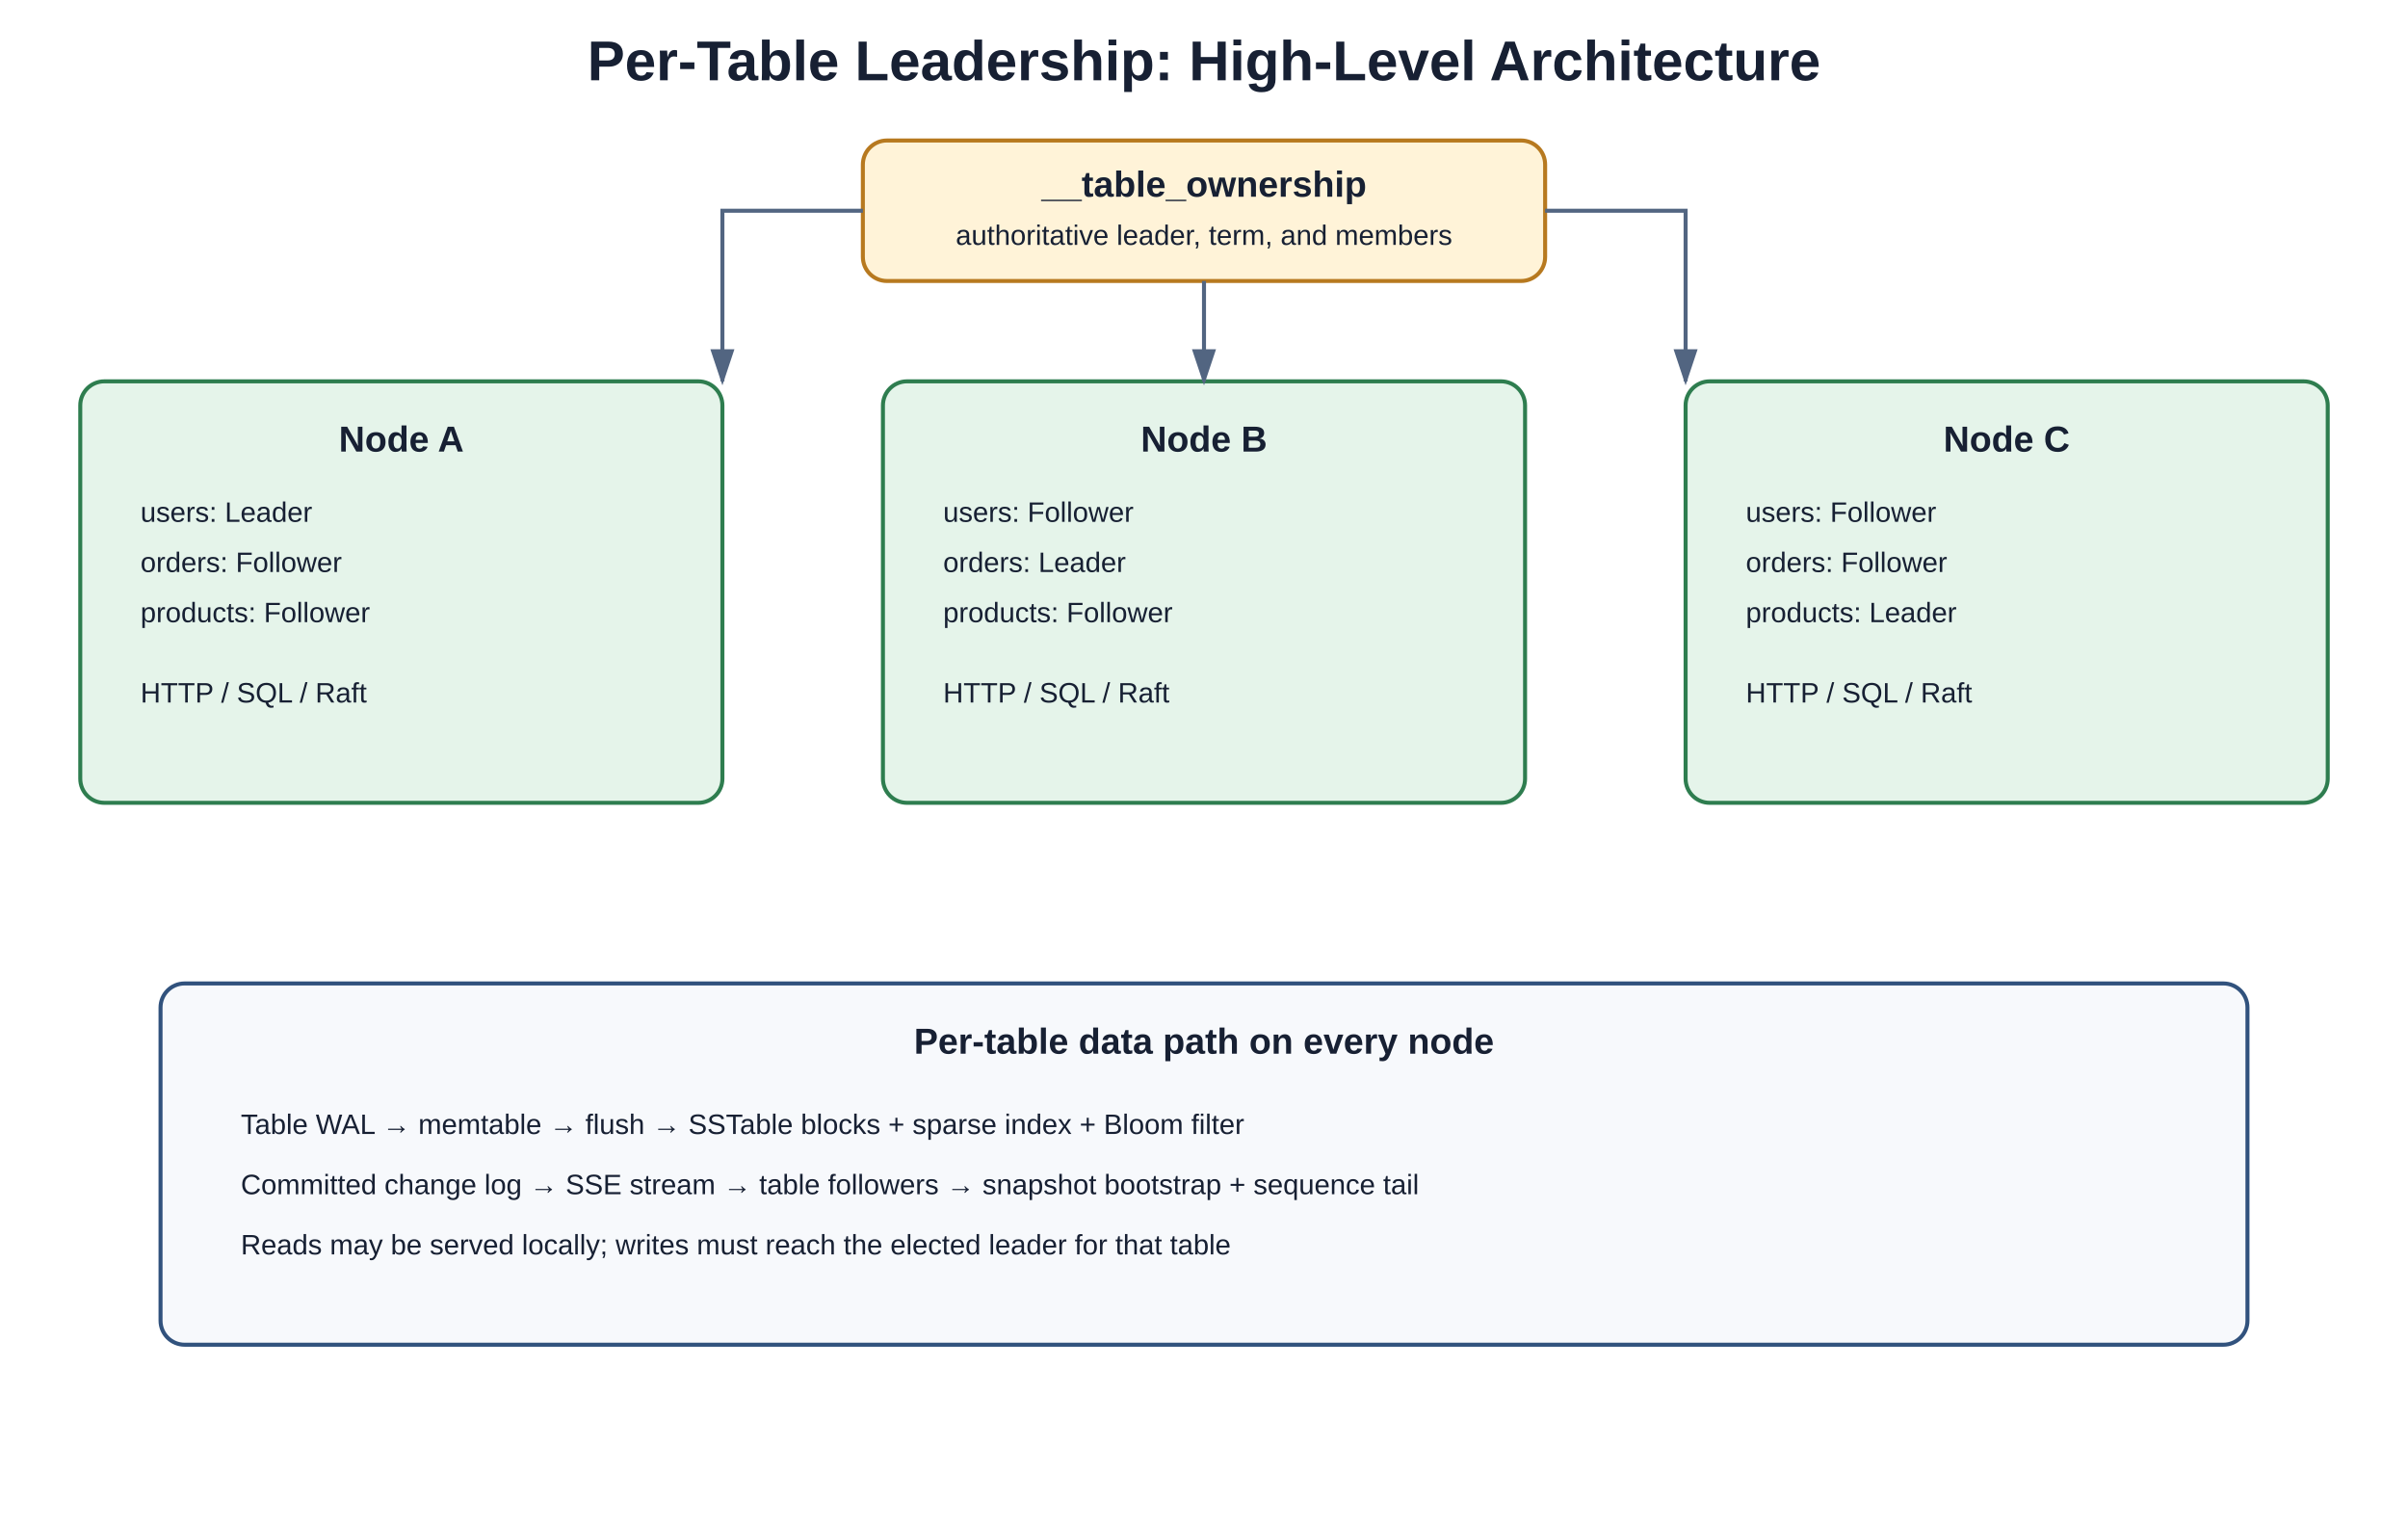
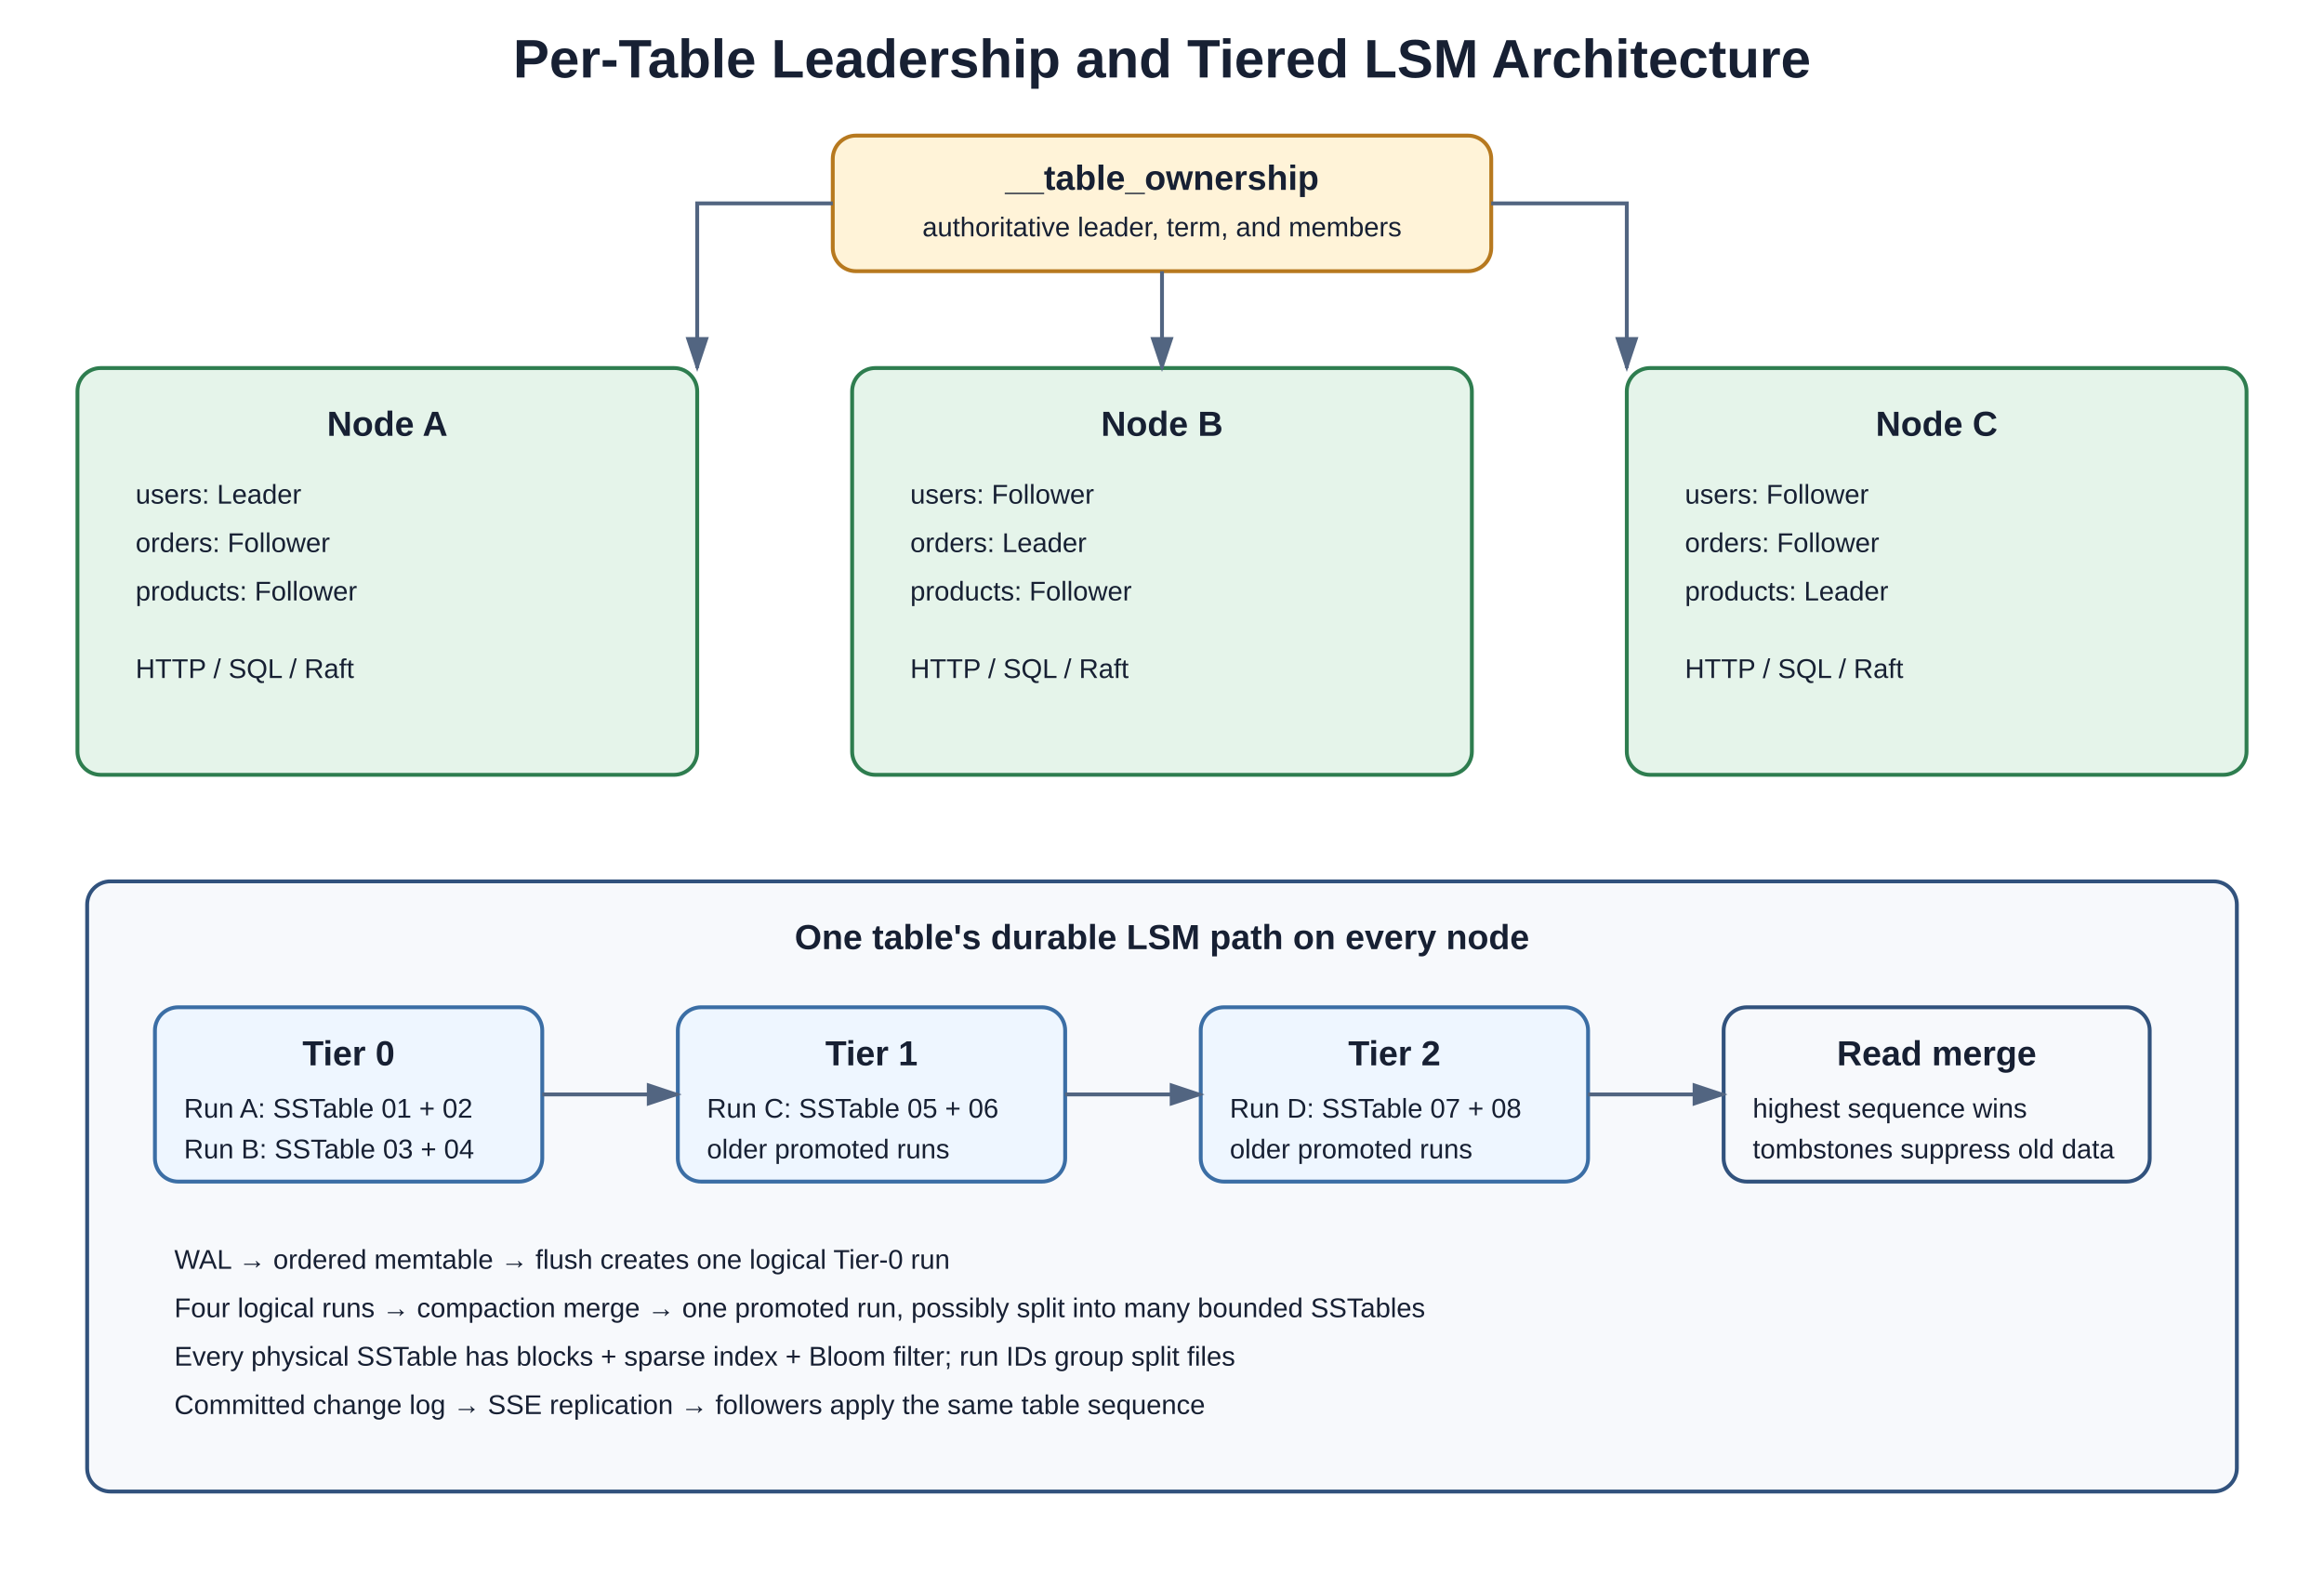
- <svg xmlns="http://www.w3.org/2000/svg" width="1200" height="760" viewBox="0 0 1200 760">
-   <style>text{font-family:Arial,sans-serif;fill:#172033} .title{font-size:28px;font-weight:700}.h{font-size:18px;font-weight:700}.t{font-size:14px}.box{fill:#f7f9fc;stroke:#31527d;stroke-width:2;rx:12}.leader{fill:#e5f4ea;stroke:#2e7d4f}.meta{fill:#fff3d8;stroke:#b7791f}.arrow{stroke:#526581;stroke-width:2;fill:none;marker-end:url(#a)}</style>
+ <svg xmlns="http://www.w3.org/2000/svg" width="1200" height="820" viewBox="0 0 1200 820">
+   <style>text{font-family:Arial,sans-serif;fill:#172033}.title{font-size:28px;font-weight:700}.h{font-size:18px;font-weight:700}.t{font-size:14px}.box{fill:#f7f9fc;stroke:#31527d;stroke-width:2;rx:12}.leader{fill:#e5f4ea;stroke:#2e7d4f}.meta{fill:#fff3d8;stroke:#b7791f}.tier{fill:#eef6ff;stroke:#3b6ea5}.arrow{stroke:#526581;stroke-width:2;fill:none;marker-end:url(#a)}</style>
  <defs>
    <marker id="a" markerWidth="10" markerHeight="10" refX="8" refY="3" orient="auto">
      <path d="M0,0 L9,3 L0,6 Z" fill="#526581" />
    </marker>
  </defs>
-   <text x="600" y="40" text-anchor="middle" class="title">Per-Table Leadership: High-Level Architecture</text>
+   <text x="600" y="40" text-anchor="middle" class="title">Per-Table Leadership and Tiered LSM Architecture</text>
  <rect x="430" y="70" width="340" height="70" class="box meta" />
  <text x="600" y="98" text-anchor="middle" class="h">__table_ownership</text>
  <text x="600" y="122" text-anchor="middle" class="t">authoritative leader, term, and members</text>
  <rect x="40" y="190" width="320" height="210" class="box leader" />
  <text x="200" y="225" text-anchor="middle" class="h">Node A</text>
  <text x="70" y="260" class="t">users: Leader</text>
  <text x="70" y="285" class="t">orders: Follower</text>
  <text x="70" y="310" class="t">products: Follower</text>
  <text x="70" y="350" class="t">HTTP / SQL / Raft</text>
  <rect x="440" y="190" width="320" height="210" class="box leader" />
  <text x="600" y="225" text-anchor="middle" class="h">Node B</text>
  <text x="470" y="260" class="t">users: Follower</text>
  <text x="470" y="285" class="t">orders: Leader</text>
  <text x="470" y="310" class="t">products: Follower</text>
  <text x="470" y="350" class="t">HTTP / SQL / Raft</text>
  <rect x="840" y="190" width="320" height="210" class="box leader" />
  <text x="1000" y="225" text-anchor="middle" class="h">Node C</text>
  <text x="870" y="260" class="t">users: Follower</text>
  <text x="870" y="285" class="t">orders: Follower</text>
  <text x="870" y="310" class="t">products: Leader</text>
  <text x="870" y="350" class="t">HTTP / SQL / Raft</text>
  <path d="M600 140 V190" class="arrow" />
  <path d="M430 105 H360 V190" class="arrow" />
  <path d="M770 105 H840 V190" class="arrow" />
-   <rect x="80" y="490" width="1040" height="180" class="box" />
-   <text x="600" y="525" text-anchor="middle" class="h">Per-table data path on every node</text>
-   <text x="120" y="565" class="t">Table WAL → memtable → flush → SSTable blocks + sparse index + Bloom filter</text>
-   <text x="120" y="595" class="t">Committed change log → SSE stream → table followers → snapshot bootstrap + sequence tail</text>
-   <text x="120" y="625" class="t">Reads may be served locally; writes must reach the elected leader for that table</text>
+   <rect x="45" y="455" width="1110" height="315" class="box" />
+   <text x="600" y="490" text-anchor="middle" class="h">One table's durable LSM path on every node</text>
+   <rect x="80" y="520" width="200" height="90" class="box tier" />
+   <text x="180" y="550" text-anchor="middle" class="h">Tier 0</text>
+   <text x="95" y="577" class="t">Run A: SSTable 01 + 02</text>
+   <text x="95" y="598" class="t">Run B: SSTable 03 + 04</text>
+   <rect x="350" y="520" width="200" height="90" class="box tier" />
+   <text x="450" y="550" text-anchor="middle" class="h">Tier 1</text>
+   <text x="365" y="577" class="t">Run C: SSTable 05 + 06</text>
+   <text x="365" y="598" class="t">older promoted runs</text>
+   <rect x="620" y="520" width="200" height="90" class="box tier" />
+   <text x="720" y="550" text-anchor="middle" class="h">Tier 2</text>
+   <text x="635" y="577" class="t">Run D: SSTable 07 + 08</text>
+   <text x="635" y="598" class="t">older promoted runs</text>
+   <rect x="890" y="520" width="220" height="90" class="box" />
+   <text x="1000" y="550" text-anchor="middle" class="h">Read merge</text>
+   <text x="905" y="577" class="t">highest sequence wins</text>
+   <text x="905" y="598" class="t">tombstones suppress old data</text>
+   <path d="M280 565 H350" class="arrow" />
+   <path d="M550 565 H620" class="arrow" />
+   <path d="M820 565 H890" class="arrow" />
+   <text x="90" y="655" class="t">WAL → ordered memtable → flush creates one logical Tier-0 run</text>
+   <text x="90" y="680" class="t">Four logical runs → compaction merge → one promoted run, possibly split into many bounded SSTables</text>
+   <text x="90" y="705" class="t">Every physical SSTable has blocks + sparse index + Bloom filter; run IDs group split files</text>
+   <text x="90" y="730" class="t">Committed change log → SSE replication → followers apply the same table sequence</text>
</svg>
